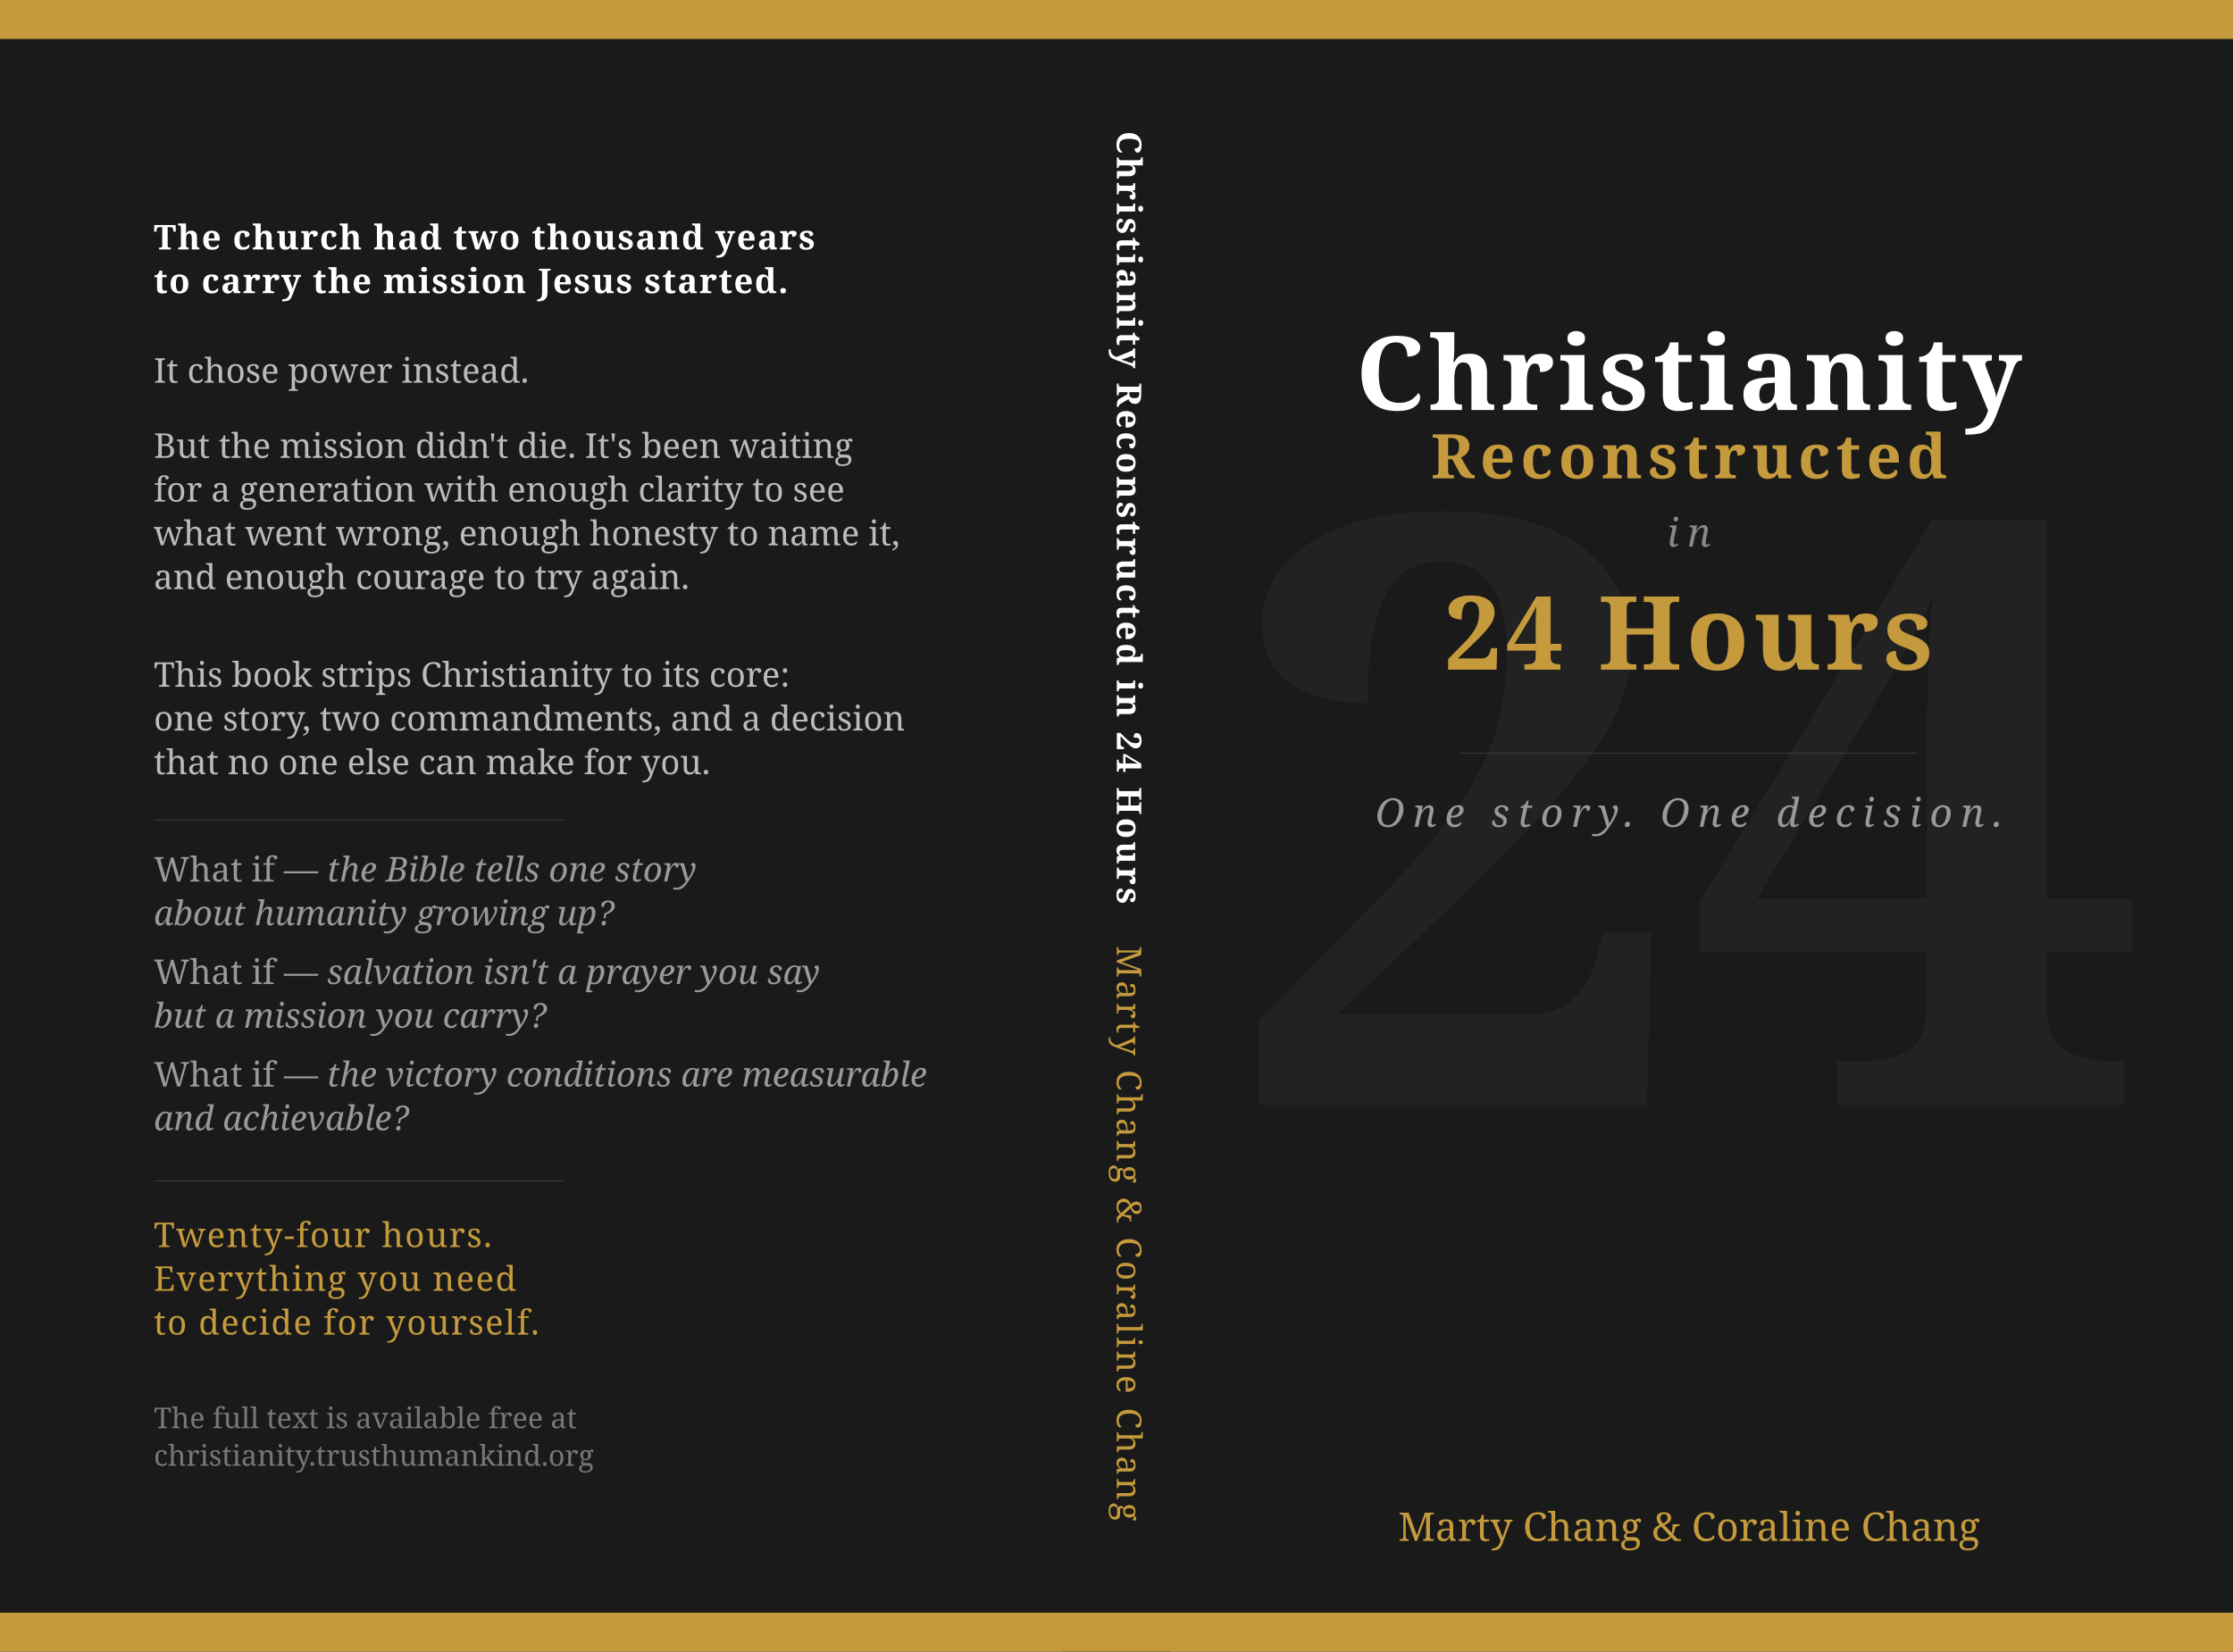
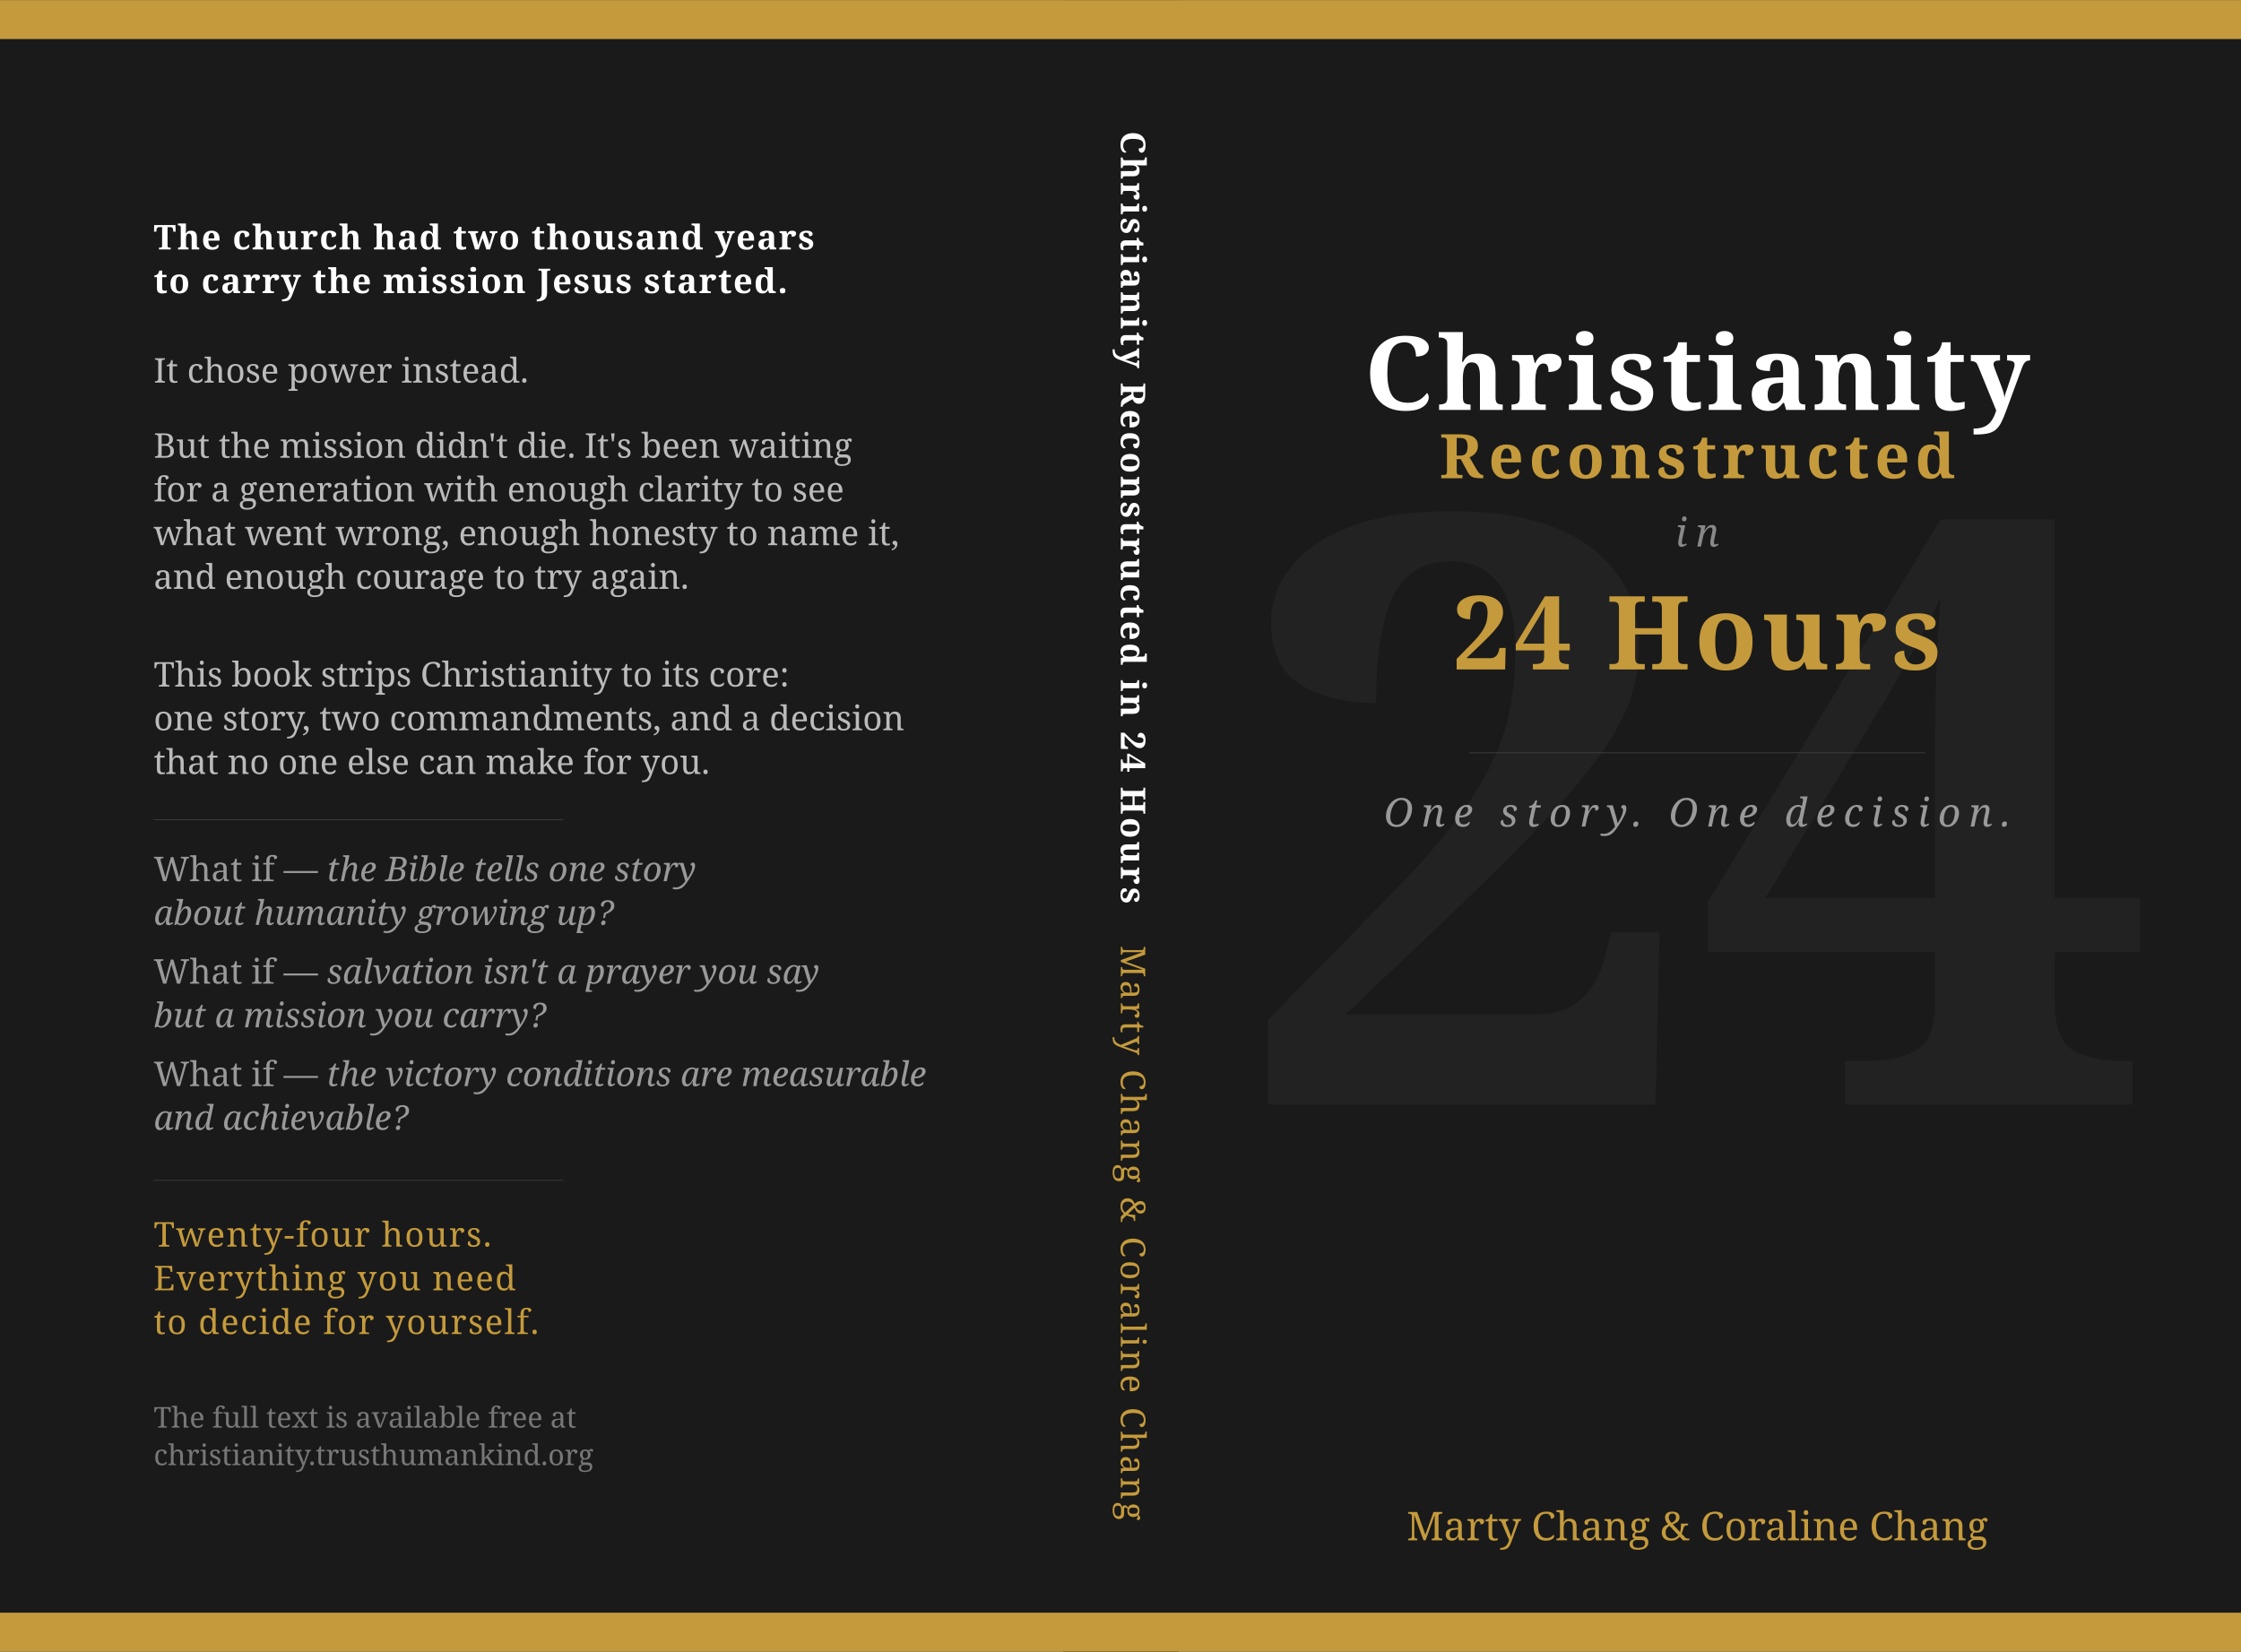
- <svg xmlns="http://www.w3.org/2000/svg" viewBox="0 0 3267 2417" width="10.889in" height="8.056in">
-   <rect width="3267" height="2417" fill="#1a1a1a" />
+ <svg xmlns="http://www.w3.org/2000/svg" viewBox="0 0 3281 2418" width="10.935in" height="8.06in">
+   <rect width="3281" height="2418" fill="#1a1a1a" />
  <text x="225" y="365" text-anchor="start" font-family="'Crimson Text', Georgia, serif" font-size="50" font-weight="bold" fill="#ffffff" letter-spacing="2">
    <tspan x="225" dy="0">The church had two thousand years</tspan>
    <tspan x="225" dy="64">to carry the mission Jesus started.</tspan>
  </text>
  <text x="225" y="560" text-anchor="start" font-family="'Crimson Text', Georgia, serif" font-size="50" fill="#bbbbbb">It chose power instead.</text>
  <text x="225" y="670" text-anchor="start" font-family="'Crimson Text', Georgia, serif" font-size="50" fill="#bbbbbb">
    <tspan x="225" dy="0">But the mission didn't die. It's been waiting</tspan>
    <tspan x="225" dy="64">for a generation with enough clarity to see</tspan>
    <tspan x="225" dy="64">what went wrong, enough honesty to name it,</tspan>
    <tspan x="225" dy="64">and enough courage to try again.</tspan>
  </text>
  <text x="225" y="1005" text-anchor="start" font-family="'Crimson Text', Georgia, serif" font-size="50" fill="#bbbbbb">
    <tspan x="225" dy="0">This book strips Christianity to its core:</tspan>
    <tspan x="225" dy="64">one story, two commandments, and a decision</tspan>
    <tspan x="225" dy="64">that no one else can make for you.</tspan>
  </text>
  <line x1="225" y1="1200" x2="825" y2="1200" stroke="#444444" stroke-width="1" />
  <text text-anchor="start" font-family="'Crimson Text', Georgia, serif" font-size="50" fill="#999999">
    <tspan x="225" y="1290">
      <tspan>What if —</tspan>
      <tspan font-style="italic">the Bible tells one story</tspan>
    </tspan>
    <tspan x="225" dy="64" font-style="italic">about humanity growing up?</tspan>
    <tspan x="225" dy="86">
      <tspan>What if —</tspan>
      <tspan font-style="italic">salvation isn't a prayer you say</tspan>
    </tspan>
    <tspan x="225" dy="64" font-style="italic">but a mission you carry?</tspan>
    <tspan x="225" dy="86">
      <tspan>What if —</tspan>
      <tspan font-style="italic">the victory conditions are measurable</tspan>
    </tspan>
    <tspan x="225" dy="64" font-style="italic">and achievable?</tspan>
  </text>
  <line x1="225" y1="1728" x2="825" y2="1728" stroke="#444444" stroke-width="1" />
  <text x="225" y="1825" text-anchor="start" font-family="'Crimson Text', Georgia, serif" font-size="50" fill="#c49a3c" letter-spacing="2">Twenty-four hours.</text>
  <text x="225" y="1889" text-anchor="start" font-family="'Crimson Text', Georgia, serif" font-size="50" fill="#c49a3c" letter-spacing="2">Everything you need</text>
  <text x="225" y="1953" text-anchor="start" font-family="'Crimson Text', Georgia, serif" font-size="50" fill="#c49a3c" letter-spacing="2">to decide for yourself.</text>
  <text x="225" y="2090" text-anchor="start" font-family="'Crimson Text', Georgia, serif" font-size="42" fill="#777777">The full text is available free at</text>
  <text x="225" y="2145" text-anchor="start" font-family="'Crimson Text', Georgia, serif" font-size="42" fill="#777777">christianity.trusthumankind.org</text>
-   <rect x="1556" y="0" width="156" height="2417" fill="#1a1a1a" />
-   <g transform="translate(1634, 1209) rotate(90)">
+   <rect x="1556" y="0" width="170" height="2418" fill="#1a1a1a" />
+   <g transform="translate(1641, 1209) rotate(90)">
    <text x="0" y="0" text-anchor="middle" font-family="'Crimson Text', Georgia, serif" font-size="50" fill="#ffffff" letter-spacing="4">
      <tspan font-weight="bold">Christianity Reconstructed in 24 Hours</tspan>
      <tspan dx="48" fill="#c49a3c">Marty Chang &amp; Coraline Chang</tspan>
    </text>
  </g>
-   <text x="2471" y="1617" text-anchor="middle" font-family="'Crimson Text', Georgia, serif" font-size="1200" font-weight="bold" fill="#222222">24</text>
-   <text x="2471" y="600" text-anchor="middle" font-family="'Crimson Text', Georgia, serif" font-size="150" font-weight="bold" fill="#ffffff" letter-spacing="6">Christianity</text>
-   <text x="2471" y="700" text-anchor="middle" font-family="'Crimson Text', Georgia, serif" font-size="90" font-weight="bold" fill="#c49a3c" letter-spacing="8">Reconstructed</text>
-   <text x="2471" y="800" text-anchor="middle" font-family="'Crimson Text', Georgia, serif" font-size="58" fill="#888888" letter-spacing="12" font-style="italic">in</text>
-   <text x="2471" y="980" text-anchor="middle" font-family="'Crimson Text', Georgia, serif" font-size="150" font-weight="bold" fill="#c49a3c" letter-spacing="6">24 Hours</text>
-   <line x1="2137" y1="1102" x2="2805" y2="1102" stroke="#444444" stroke-width="1" />
-   <text x="2471" y="1210" text-anchor="middle" font-family="'Crimson Text', Georgia, serif" font-size="58" fill="#999999" letter-spacing="12" font-style="italic">One story. One decision.</text>
-   <text x="2471" y="2255" text-anchor="middle" font-family="'Crimson Text', Georgia, serif" font-size="58" fill="#c49a3c">Marty Chang &amp; Coraline Chang</text>
-   <rect x="0" y="0" width="3267" height="57" fill="#c49a3c" />
-   <rect x="0" y="2360" width="3267" height="57" fill="#c49a3c" />
+   <text x="2485" y="1617" text-anchor="middle" font-family="'Crimson Text', Georgia, serif" font-size="1200" font-weight="bold" fill="#222222">24</text>
+   <text x="2485" y="600" text-anchor="middle" font-family="'Crimson Text', Georgia, serif" font-size="150" font-weight="bold" fill="#ffffff" letter-spacing="6">Christianity</text>
+   <text x="2485" y="700" text-anchor="middle" font-family="'Crimson Text', Georgia, serif" font-size="90" font-weight="bold" fill="#c49a3c" letter-spacing="8">Reconstructed</text>
+   <text x="2485" y="800" text-anchor="middle" font-family="'Crimson Text', Georgia, serif" font-size="58" fill="#888888" letter-spacing="12" font-style="italic">in</text>
+   <text x="2485" y="980" text-anchor="middle" font-family="'Crimson Text', Georgia, serif" font-size="150" font-weight="bold" fill="#c49a3c" letter-spacing="6">24 Hours</text>
+   <line x1="2151" y1="1102" x2="2819" y2="1102" stroke="#444444" stroke-width="1" />
+   <text x="2485" y="1210" text-anchor="middle" font-family="'Crimson Text', Georgia, serif" font-size="58" fill="#999999" letter-spacing="12" font-style="italic">One story. One decision.</text>
+   <text x="2485" y="2255" text-anchor="middle" font-family="'Crimson Text', Georgia, serif" font-size="58" fill="#c49a3c">Marty Chang &amp; Coraline Chang</text>
+   <rect x="0" y="0" width="3281" height="57" fill="#c49a3c" />
+   <rect x="0" y="2361" width="3281" height="57" fill="#c49a3c" />
</svg>
